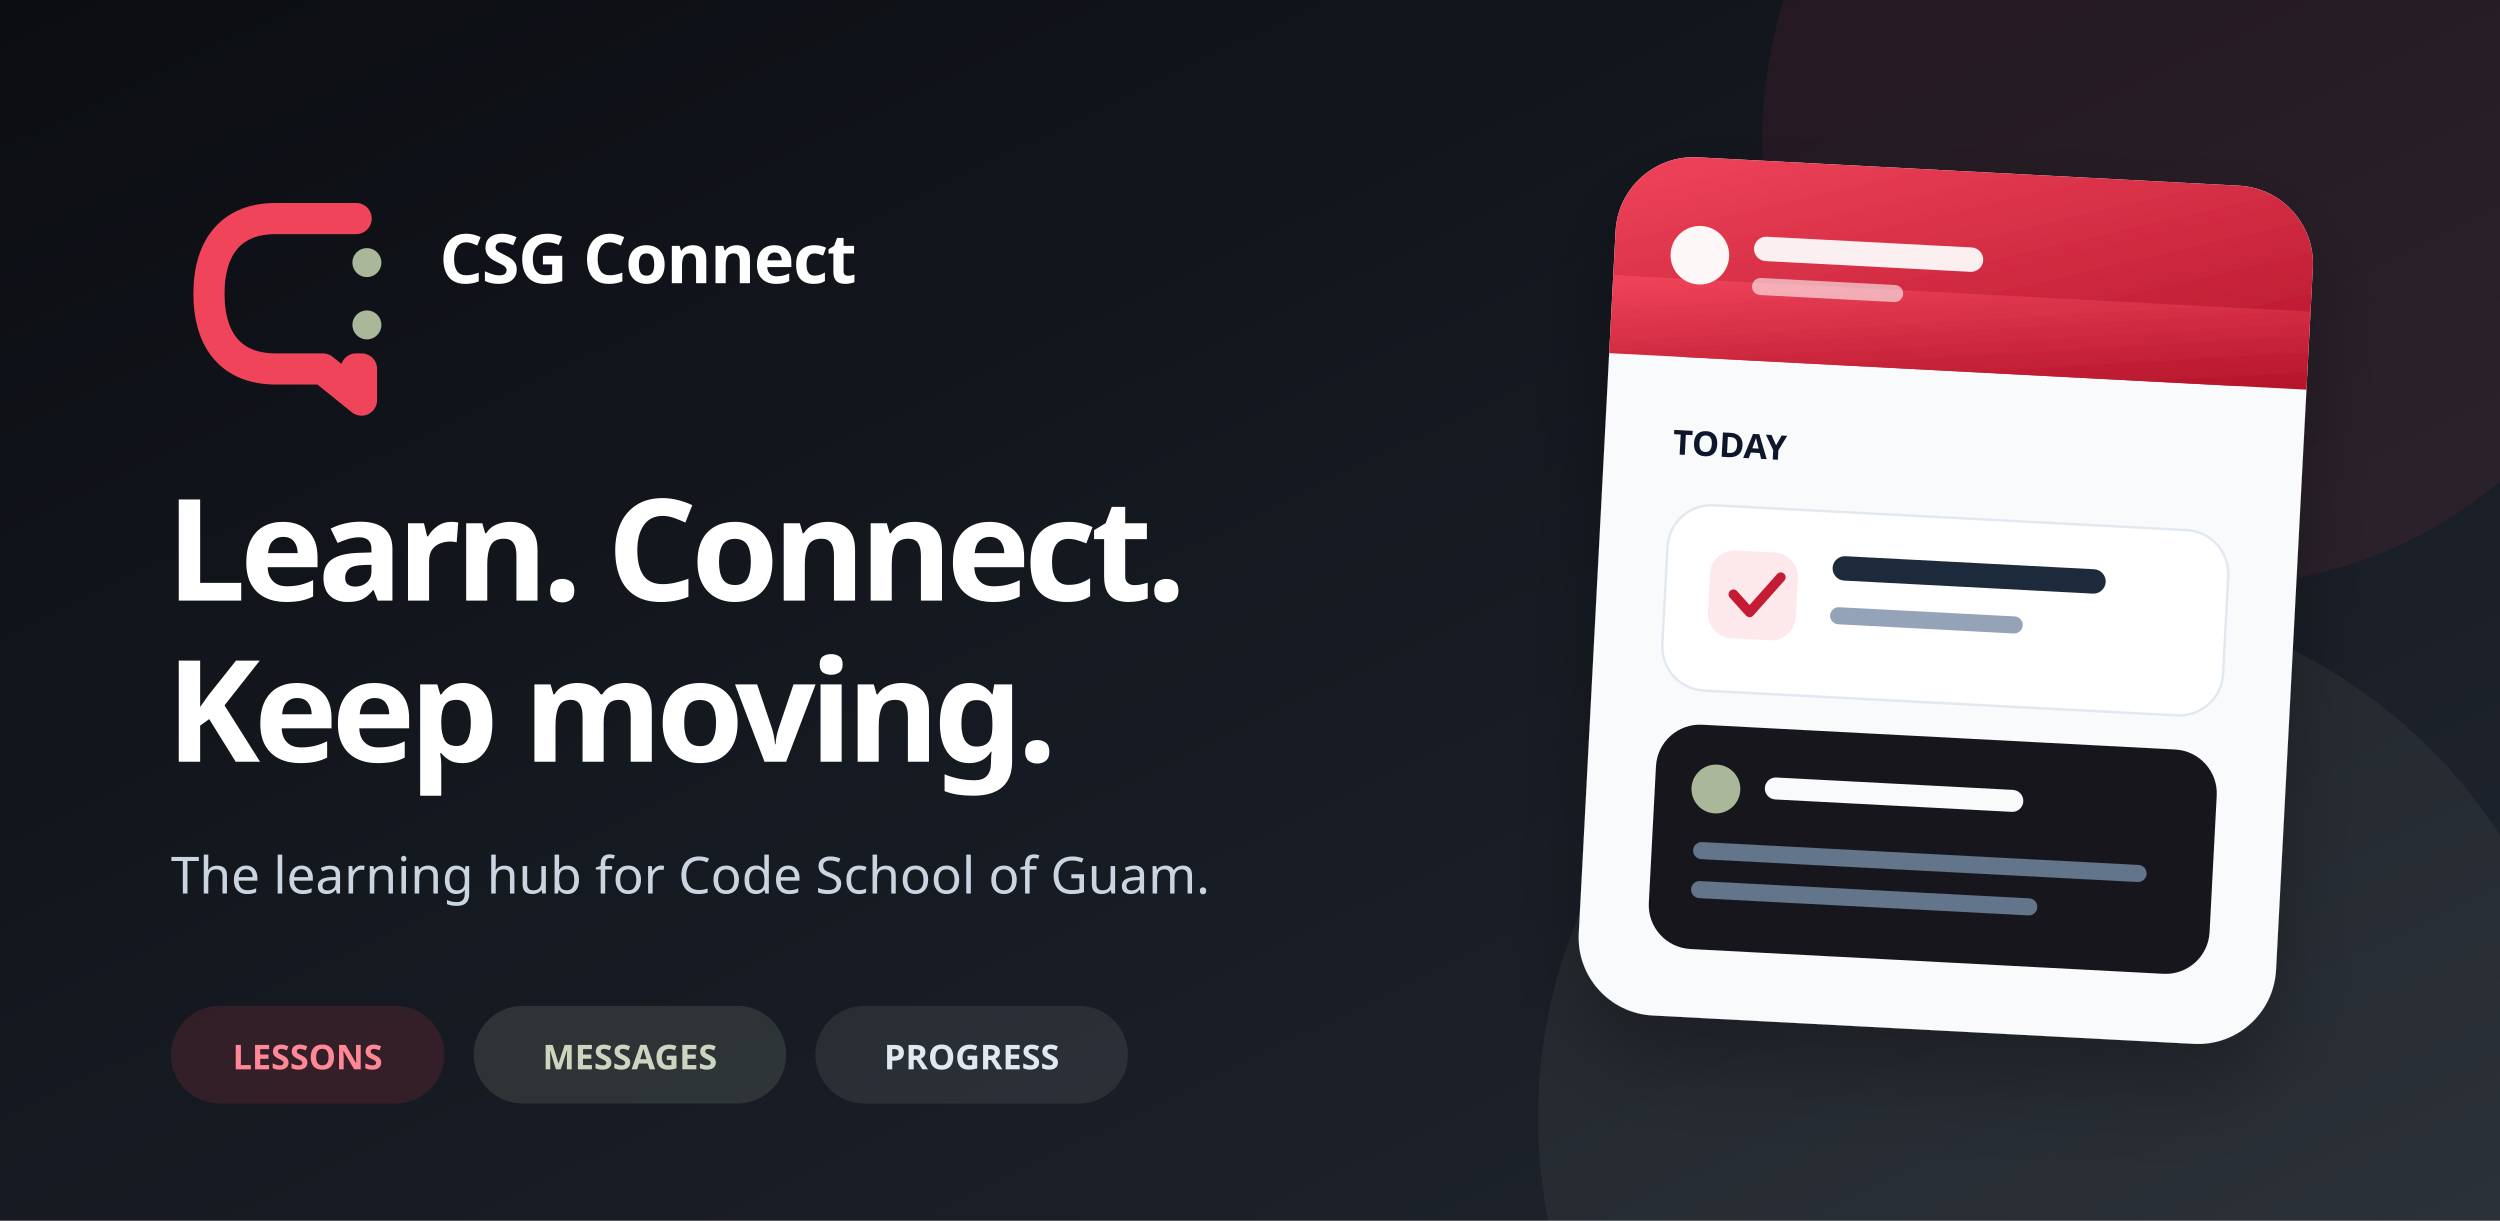
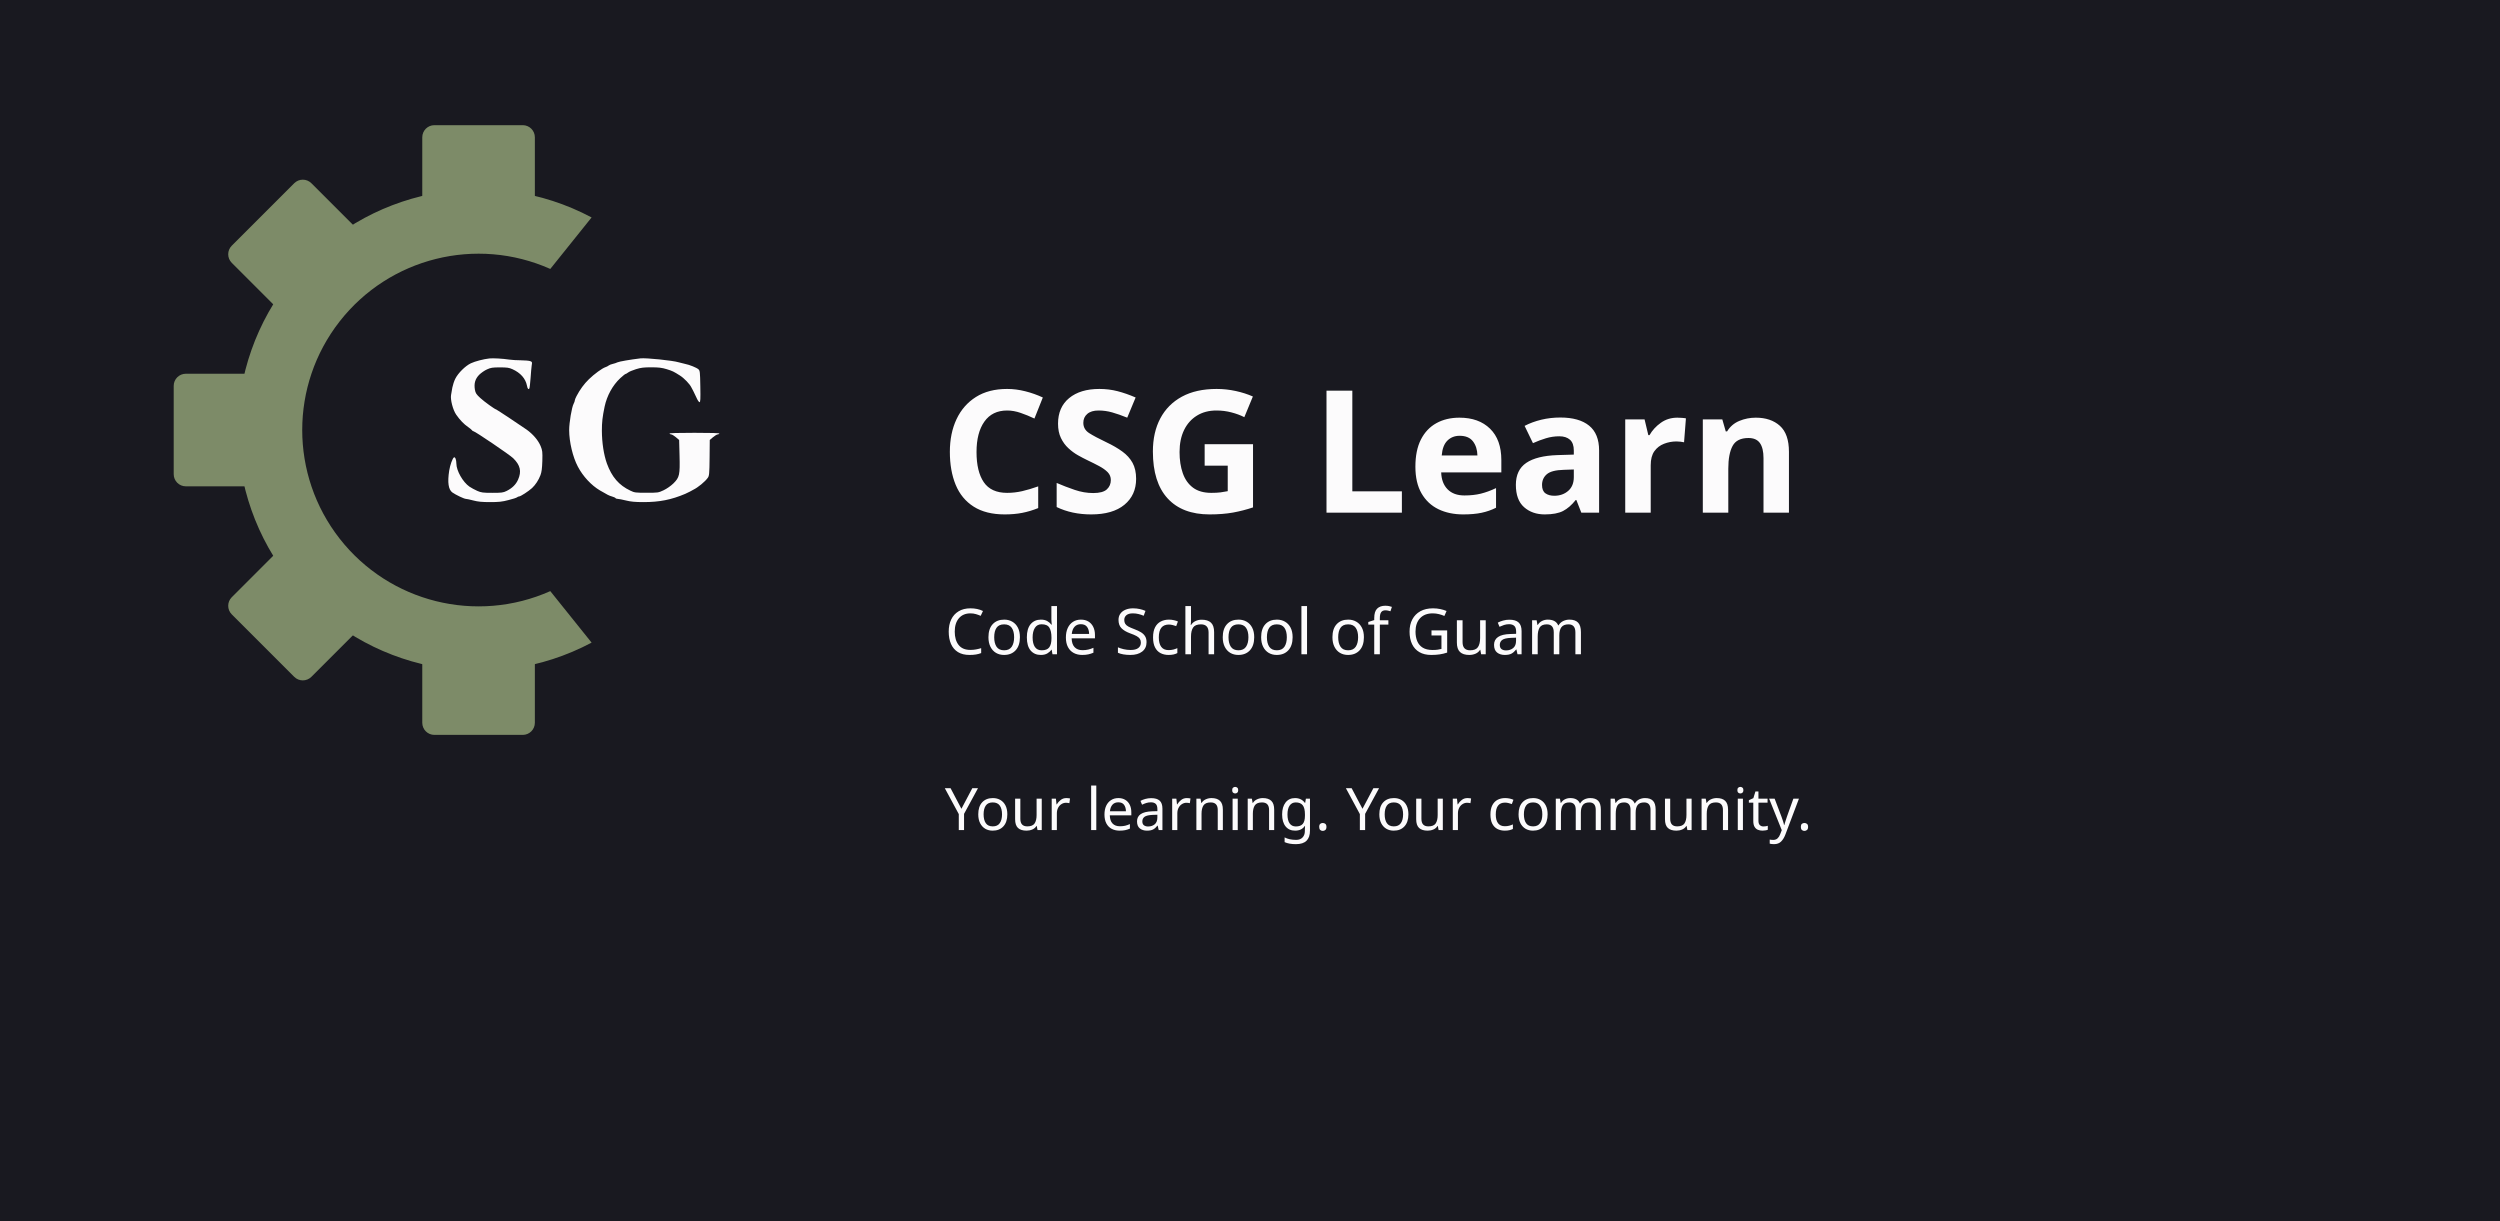
- <svg xmlns="http://www.w3.org/2000/svg" width="1024" height="500" viewBox="0 0 1024 500" role="img" aria-labelledby="title description">
-   <defs>
-     <linearGradient id="background" x1="0" y1="0" x2="1" y2="1">
-       <stop offset="0" stop-color="#0B0D12" />
-       <stop offset="1" stop-color="#202630" />
-     </linearGradient>
-     <linearGradient id="ruby" x1="0" y1="0" x2="1" y2="1">
-       <stop offset="0" stop-color="#F0445B" />
-       <stop offset="1" stop-color="#B4142A" />
-     </linearGradient>
-     <filter id="shadow" x="-30%" y="-30%" width="160%" height="160%">
-       <feDropShadow dx="0" dy="18" stdDeviation="18" flood-color="#000000" flood-opacity="0.28" />
-     </filter>
-   </defs>
-   <rect width="1024" height="500" fill="url(#background)" />
-   <circle cx="906" cy="56" r="184" fill="#F0445B" opacity="0.08" />
-   <circle cx="844" cy="458" r="214" fill="#AAB799" opacity="0.08" />
-   <g transform="translate(68 62)">
-     <g transform="translate(0 2) scale(.22)">
-       <path d="M354 116H204c-80 0-124 50-124 140s44 140 124 140h88l72 58v-58h-10" fill="none" stroke="#F0445B" stroke-width="58" stroke-linecap="round" stroke-linejoin="round" />
-       <circle cx="374" cy="198" r="27" fill="#AAB799" />
-       <circle cx="374" cy="314" r="27" fill="#AAB799" />
+ <svg xmlns="http://www.w3.org/2000/svg" viewBox="0 0 1024 500">
+   <rect width="1024" height="1024" fill="#191920" />
+   <g transform="translate(15 7) scale(.33)">
+     <g transform="translate(168 132) scale(4.3) translate(-87 -157)">
+       <g fill="#7d8b68">
+         <path d="M208.128 184.135 A69.5 69.5 0 1 0 208.128 306.865 L196.203 291.999 A50.9 50.9 0 1 1 196.203 199.001 Z" />
+         <rect x="159.25" y="157.5" width="32.5" height="30" rx="3.5" transform="rotate(0 175.5 245.5)" />
+         <rect x="159.25" y="157.5" width="32.5" height="30" rx="3.5" transform="rotate(-45 175.5 245.5)" />
+         <rect x="159.25" y="157.5" width="32.5" height="30" rx="3.5" transform="rotate(-90 175.5 245.5)" />
+         <rect x="159.25" y="157.5" width="32.5" height="30" rx="3.5" transform="rotate(-135 175.5 245.5)" />
+         <rect x="159.25" y="157.5" width="32.5" height="30" rx="3.5" transform="rotate(-180 175.5 245.5)" />
+       </g>
    </g>
-     <text x="112" y="54" fill="#FFFFFF" font-family="sans-serif" font-size="28" font-weight="800" letter-spacing="-.5">CSG Connect</text>
-     <text x="0" y="184" fill="#FFFFFF" font-family="sans-serif" font-size="58" font-weight="800" letter-spacing="-2.5">Learn. Connect.</text>
-     <text x="0" y="250" fill="#FFFFFF" font-family="sans-serif" font-size="58" font-weight="800" letter-spacing="-2.5">Keep moving.</text>
-     <text x="2" y="304" fill="#CBD5E1" font-family="sans-serif" font-size="21" font-weight="500">The learning hub for Code School of Guam.</text>
-     <g transform="translate(2 350)">
-       <rect width="112" height="40" rx="20" fill="#F0445B" opacity="0.14" />
-       <text x="56" y="26" text-anchor="middle" fill="#FF8796" font-family="sans-serif" font-size="14" font-weight="800">LESSONS</text>
-       <rect x="124" width="128" height="40" rx="20" fill="#AAB799" opacity="0.16" />
-       <text x="188" y="26" text-anchor="middle" fill="#CBD5C0" font-family="sans-serif" font-size="14" font-weight="800">MESSAGES</text>
-       <rect x="264" width="128" height="40" rx="20" fill="#FFFFFF" opacity="0.08" />
-       <text x="328" y="26" text-anchor="middle" fill="#E2E8F0" font-family="sans-serif" font-size="14" font-weight="800">PROGRESS</text>
+     <defs>
+       <clipPath id="sg">
+         <rect x="285" y="165" width="100" height="65" />
+       </clipPath>
+     </defs>
+     <g transform="translate(492 422) scale(4) translate(-285 -173)" clip-path="url(#sg)">
+       <g fill="#fcfbfc" transform="translate(0 500) scale(.025 -.025)">
+         <path d="M10470 13063 c-86 -8 -275 -42 -325 -58 -27 -9 -68 -25 -91 -36 -23 -10 -44 -19 -47 -19 -17 0 -166 -109 -216 -158 -61 -60 -137 -166 -147 -207 -3 -13 -12 -29 -20 -36 -8 -6 -14 -20 -14 -30 0 -10 -10 -44 -22 -76 -21 -54 -23 -74 -23 -268 0 -194 2 -215 23 -280 13 -38 32 -88 43 -111 10 -23 19 -44 19 -47 0 -15 85 -127 137 -181 31 -32 90 -80 131 -107 40 -27 76 -49 79 -49 3 0 24 -8 47 -19 80 -36 152 -60 216 -70 36 -6 85 -15 110 -20 25 -6 106 -10 180 -11 108 0 156 5 240 24 100 23 120 30 218 79 59 30 163 126 202 187 l32 51 -16 175 c-16 172 -30 233 -46 203 -4 -8 -11 -41 -15 -74 -4 -33 -13 -72 -21 -87 -8 -15 -14 -35 -14 -45 0 -10 -11 -40 -25 -68 -13 -27 -25 -53 -25 -57 0 -15 -66 -104 -104 -141 -46 -44 -94 -72 -186 -105 -51 -19 -92 -25 -190 -29 -126 -5 -161 0 -255 34 -125 45 -228 148 -296 293 -6 14 -16 34 -22 45 -11 22 -45 148 -58 215 -10 58 -10 342 0 400 20 108 54 209 92 270 5 8 14 25 19 38 18 42 163 176 220 204 107 51 157 62 280 62 97 -1 128 -5 193 -27 90 -31 167 -78 223 -139 41 -45 84 -104 84 -116 0 -4 8 -23 19 -42 10 -19 21 -52 25 -72 8 -41 30 -51 39 -17 9 34 -5 383 -16 397 -5 6 -16 12 -25 12 -8 0 -33 9 -56 19 -56 26 -171 59 -231 66 -27 4 -72 10 -100 15 -64 11 -207 18 -265 13z M12100 13063 c-72 -8 -177 -35 -230 -60 -68 -32 -158 -121 -193 -191 -15 -29 -31 -79 -37 -110 -5 -31 -12 -73 -16 -93 -10 -57 23 -185 64 -244 45 -65 96 -118 147 -153 22 -15 44 -33 48 -39 4 -7 12 -13 18 -13 19 0 453 -294 494 -335 89 -87 106 -164 61 -266 -27 -61 -73 -106 -143 -141 -43 -21 -62 -23 -178 -23 -115 0 -136 3 -185 24 -30 13 -74 37 -98 53 -81 56 -162 198 -162 286 0 47 -15 86 -30 77 -18 -11 -48 -95 -59 -164 -23 -148 -10 -236 40 -272 43 -30 146 -79 167 -79 10 0 52 -9 93 -20 56 -15 107 -20 206 -20 108 0 150 4 229 25 54 13 102 29 108 35 5 5 17 10 24 10 19 0 117 64 161 104 43 40 81 98 105 161 14 37 20 82 23 175 3 115 1 130 -21 185 -30 72 -94 147 -173 204 -72 51 -374 251 -379 251 -14 0 -148 97 -197 142 -50 46 -59 60 -67 103 -13 77 3 134 53 185 23 23 67 54 97 67 48 22 69 25 160 25 87 0 113 -3 155 -22 101 -45 164 -117 181 -204 7 -40 19 -53 30 -35 4 7 10 64 15 128 4 64 11 135 14 158 7 40 6 43 -19 53 -15 5 -66 10 -114 10 -48 0 -114 4 -147 9 -78 12 -201 19 -245 14z M13975 13064 c-127 -15 -264 -39 -285 -49 -14 -7 -41 -16 -60 -20 -19 -4 -42 -13 -50 -20 -8 -7 -26 -16 -39 -20 -39 -12 -141 -86 -206 -150 -60 -58 -111 -128 -154 -210 -12 -22 -21 -46 -21 -53 0 -8 -6 -26 -14 -40 -24 -44 -56 -236 -56 -329 0 -144 45 -335 108 -453 63 -120 167 -232 274 -295 92 -54 115 -66 149 -75 21 -6 41 -15 44 -20 3 -6 16 -10 28 -10 12 0 58 -9 102 -20 60 -15 115 -20 219 -20 197 0 343 29 516 102 25 11 52 24 60 29 8 5 26 15 40 22 60 29 147 101 181 149 17 24 20 48 22 248 l2 221 40 34 c22 19 48 34 57 35 9 0 20 5 23 10 4 7 -102 10 -310 10 -208 0 -314 -3 -310 -10 3 -5 14 -10 23 -10 9 -1 35 -16 57 -35 l40 -34 5 -193 c6 -242 0 -270 -76 -346 -33 -32 -82 -66 -122 -85 -66 -31 -70 -31 -212 -31 -135 0 -149 1 -200 26 -142 67 -231 170 -292 338 -39 111 -61 256 -62 405 0 108 7 170 34 300 29 136 99 264 194 353 31 28 60 52 65 52 5 0 19 8 32 18 13 11 58 29 99 42 61 19 97 23 190 23 90 0 131 -5 190 -23 74 -23 86 -29 165 -79 50 -31 123 -107 141 -146 8 -16 19 -37 24 -45 5 -8 21 -43 37 -77 15 -35 33 -63 41 -63 11 0 13 36 10 195 -3 180 -5 196 -23 213 -23 21 -112 57 -165 67 -19 4 -55 13 -80 20 -74 23 -408 57 -475 49z" />
+       </g>
    </g>
  </g>
-   <g transform="translate(654 70) rotate(3 143 176)" filter="url(#shadow)">
-     <rect width="286" height="352" rx="32" fill="#F8FAFC" />
-     <rect width="286" height="82" rx="32" fill="url(#ruby)" />
-     <rect y="50" width="286" height="32" fill="url(#ruby)" />
-     <circle cx="35" cy="40" r="12" fill="#FFFFFF" opacity="0.96" />
-     <rect x="57" y="31" width="94" height="10" rx="5" fill="#FFFFFF" opacity="0.92" />
-     <rect x="57" y="48" width="62" height="7" rx="3.5" fill="#FFFFFF" opacity="0.58" />
-     <text x="28" y="122" fill="#0F172A" font-family="sans-serif" font-size="14" font-weight="800">TODAY</text>
-     <rect x="28" y="142" width="230" height="76" rx="18" fill="#FFFFFF" stroke="#E2E8F0" />
-     <rect x="46" y="160" width="36" height="36" rx="10" fill="#FDE8EB" />
-     <path d="M56 178l7 7 12-15" fill="none" stroke="#C51D34" stroke-width="4" stroke-linecap="round" stroke-linejoin="round" />
-     <rect x="96" y="160" width="112" height="10" rx="5" fill="#1E293B" />
-     <rect x="96" y="181" width="79" height="7" rx="3.5" fill="#94A3B8" />
-     <rect x="28" y="232" width="230" height="92" rx="18" fill="#17191F" />
-     <circle cx="53" cy="258" r="10" fill="#AAB799" />
-     <rect x="73" y="252" width="106" height="9" rx="4.5" fill="#F8FAFC" />
-     <rect x="45" y="280" width="186" height="7" rx="3.5" fill="#64748B" />
-     <rect x="45" y="296" width="142" height="7" rx="3.5" fill="#64748B" />
-   </g>
+   <text x="385" y="210" fill="#fcfbfc" font-family="sans-serif" font-size="70" font-weight="700">CSG Learn</text>
+   <text x="387" y="268" fill="#fcfbfc" font-family="sans-serif" font-size="26">Code School of Guam</text>
+   <text x="387" y="340" fill="#fcfbfc" font-family="sans-serif" font-size="24">Your learning. Your community.</text>
</svg>
